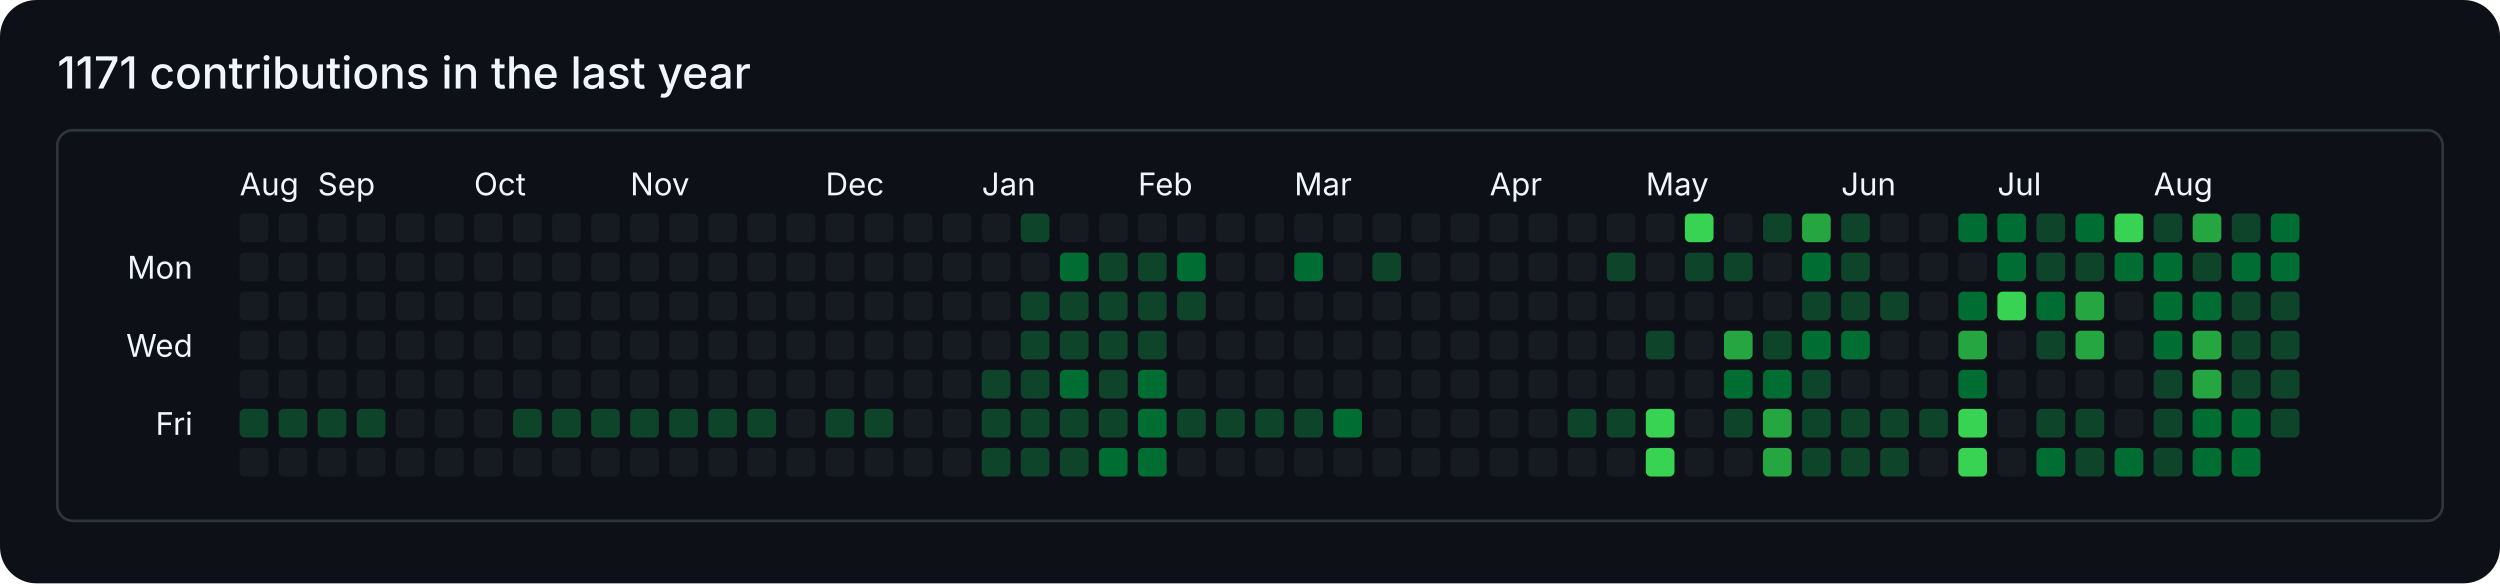
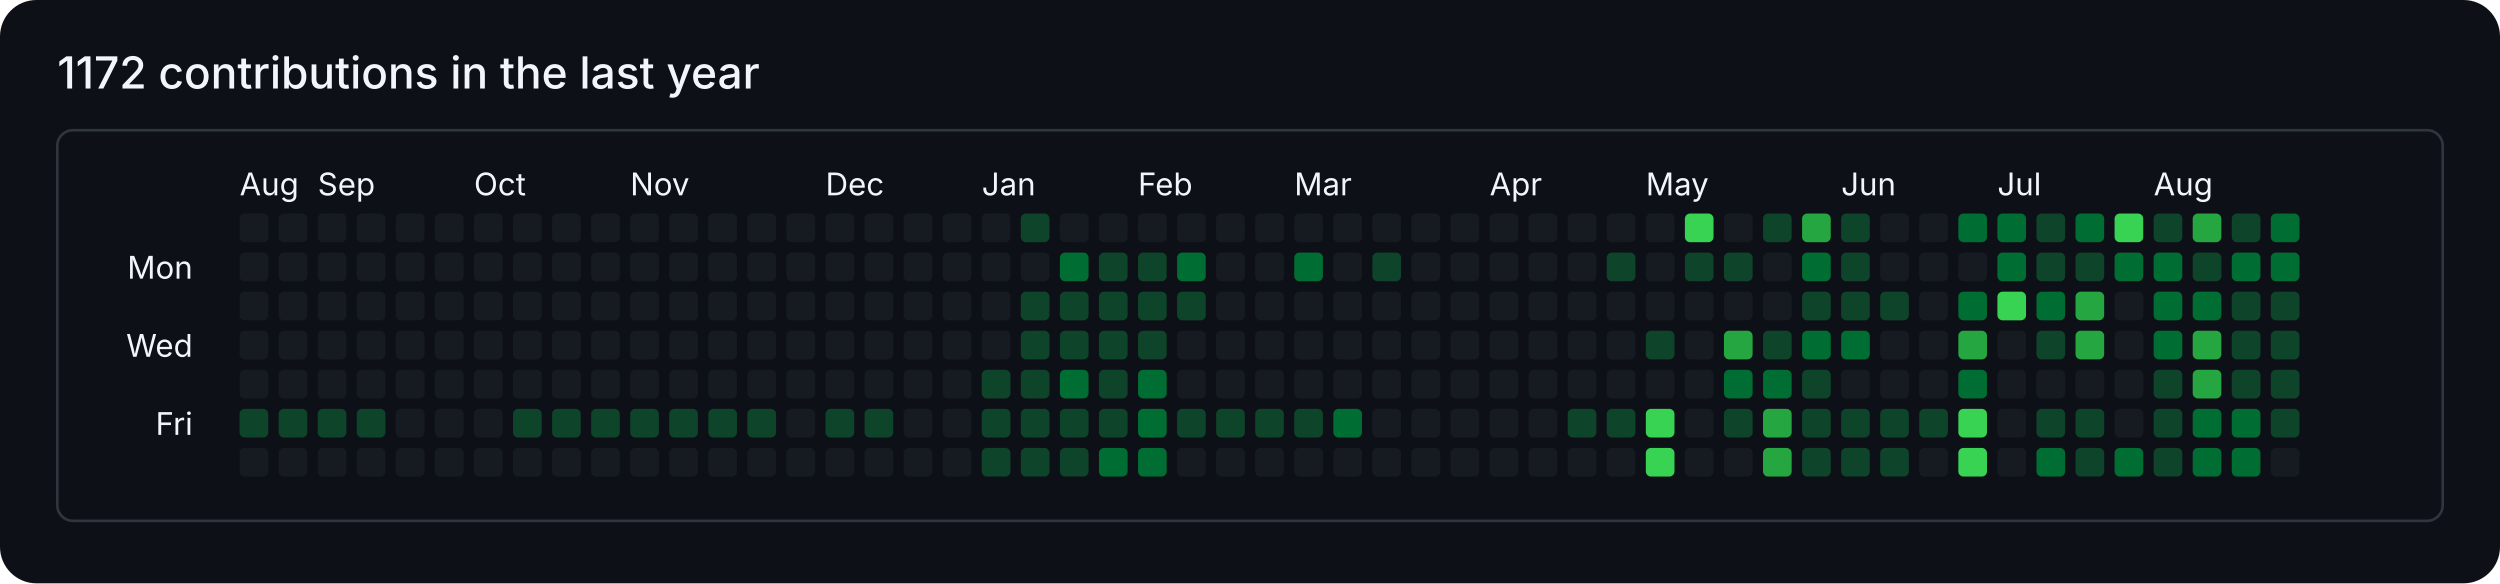
<svg xmlns="http://www.w3.org/2000/svg" width="1200" height="280" viewBox="0 0 960 224" fill="none" role="img" aria-label="AleksZyro GitHub contribution calendar">
  <style>
    .title { font: 500 17px -apple-system, BlinkMacSystemFont, 'Segoe UI', sans-serif; fill: #f0f6fc; }
    .month-label, .weekday-label, .legend, .hint { font: 400 12px -apple-system, BlinkMacSystemFont, 'Segoe UI', sans-serif; fill: #f0f6fc; }
    .hint, .legend-muted { fill: #8b949e; }
    .day-cell { shape-rendering: geometricPrecision; }
  </style>
  <rect width="960" height="224" rx="14" fill="#0d1117" />
-   <text x="22" y="34" class="title">1171 contributions in the last year</text>
+   <text x="22" y="34" class="title">1172 contributions in the last year</text>
  <rect x="22" y="50" width="916" height="150" rx="6" fill="none" stroke="#30363d" />
  <text x="92" y="75" class="month-label">Aug</text>
  <text x="122" y="75" class="month-label">Sep</text>
  <text x="182" y="75" class="month-label">Oct</text>
  <text x="242" y="75" class="month-label">Nov</text>
  <text x="317" y="75" class="month-label">Dec</text>
  <text x="377" y="75" class="month-label">Jan</text>
  <text x="437" y="75" class="month-label">Feb</text>
  <text x="497" y="75" class="month-label">Mar</text>
  <text x="572" y="75" class="month-label">Apr</text>
  <text x="632" y="75" class="month-label">May</text>
  <text x="707" y="75" class="month-label">Jun</text>
  <text x="767" y="75" class="month-label">Jul</text>
  <text x="827" y="75" class="month-label">Aug</text>
  <text x="74" y="107" class="weekday-label" text-anchor="end">Mon</text>
  <text x="74" y="137" class="weekday-label" text-anchor="end">Wed</text>
  <text x="74" y="167" class="weekday-label" text-anchor="end">Fri</text>
  <rect class="day-cell" x="92" y="82" width="11" height="11" rx="2" fill="#161b22" />
  <rect class="day-cell" x="92" y="97" width="11" height="11" rx="2" fill="#161b22" />
  <rect class="day-cell" x="92" y="112" width="11" height="11" rx="2" fill="#161b22" />
  <rect class="day-cell" x="92" y="127" width="11" height="11" rx="2" fill="#161b22" />
  <rect class="day-cell" x="92" y="142" width="11" height="11" rx="2" fill="#161b22" />
  <rect class="day-cell" x="92" y="157" width="11" height="11" rx="2" fill="#0e4429" />
  <rect class="day-cell" x="92" y="172" width="11" height="11" rx="2" fill="#161b22" />
  <rect class="day-cell" x="107" y="82" width="11" height="11" rx="2" fill="#161b22" />
  <rect class="day-cell" x="107" y="97" width="11" height="11" rx="2" fill="#161b22" />
  <rect class="day-cell" x="107" y="112" width="11" height="11" rx="2" fill="#161b22" />
  <rect class="day-cell" x="107" y="127" width="11" height="11" rx="2" fill="#161b22" />
  <rect class="day-cell" x="107" y="142" width="11" height="11" rx="2" fill="#161b22" />
  <rect class="day-cell" x="107" y="157" width="11" height="11" rx="2" fill="#0e4429" />
  <rect class="day-cell" x="107" y="172" width="11" height="11" rx="2" fill="#161b22" />
  <rect class="day-cell" x="122" y="82" width="11" height="11" rx="2" fill="#161b22" />
  <rect class="day-cell" x="122" y="97" width="11" height="11" rx="2" fill="#161b22" />
  <rect class="day-cell" x="122" y="112" width="11" height="11" rx="2" fill="#161b22" />
  <rect class="day-cell" x="122" y="127" width="11" height="11" rx="2" fill="#161b22" />
  <rect class="day-cell" x="122" y="142" width="11" height="11" rx="2" fill="#161b22" />
  <rect class="day-cell" x="122" y="157" width="11" height="11" rx="2" fill="#0e4429" />
  <rect class="day-cell" x="122" y="172" width="11" height="11" rx="2" fill="#161b22" />
  <rect class="day-cell" x="137" y="82" width="11" height="11" rx="2" fill="#161b22" />
  <rect class="day-cell" x="137" y="97" width="11" height="11" rx="2" fill="#161b22" />
  <rect class="day-cell" x="137" y="112" width="11" height="11" rx="2" fill="#161b22" />
  <rect class="day-cell" x="137" y="127" width="11" height="11" rx="2" fill="#161b22" />
  <rect class="day-cell" x="137" y="142" width="11" height="11" rx="2" fill="#161b22" />
  <rect class="day-cell" x="137" y="157" width="11" height="11" rx="2" fill="#0e4429" />
  <rect class="day-cell" x="137" y="172" width="11" height="11" rx="2" fill="#161b22" />
  <rect class="day-cell" x="152" y="82" width="11" height="11" rx="2" fill="#161b22" />
  <rect class="day-cell" x="152" y="97" width="11" height="11" rx="2" fill="#161b22" />
  <rect class="day-cell" x="152" y="112" width="11" height="11" rx="2" fill="#161b22" />
  <rect class="day-cell" x="152" y="127" width="11" height="11" rx="2" fill="#161b22" />
  <rect class="day-cell" x="152" y="142" width="11" height="11" rx="2" fill="#161b22" />
  <rect class="day-cell" x="152" y="157" width="11" height="11" rx="2" fill="#161b22" />
  <rect class="day-cell" x="152" y="172" width="11" height="11" rx="2" fill="#161b22" />
  <rect class="day-cell" x="167" y="82" width="11" height="11" rx="2" fill="#161b22" />
  <rect class="day-cell" x="167" y="97" width="11" height="11" rx="2" fill="#161b22" />
  <rect class="day-cell" x="167" y="112" width="11" height="11" rx="2" fill="#161b22" />
  <rect class="day-cell" x="167" y="127" width="11" height="11" rx="2" fill="#161b22" />
  <rect class="day-cell" x="167" y="142" width="11" height="11" rx="2" fill="#161b22" />
  <rect class="day-cell" x="167" y="157" width="11" height="11" rx="2" fill="#161b22" />
  <rect class="day-cell" x="167" y="172" width="11" height="11" rx="2" fill="#161b22" />
  <rect class="day-cell" x="182" y="82" width="11" height="11" rx="2" fill="#161b22" />
  <rect class="day-cell" x="182" y="97" width="11" height="11" rx="2" fill="#161b22" />
  <rect class="day-cell" x="182" y="112" width="11" height="11" rx="2" fill="#161b22" />
  <rect class="day-cell" x="182" y="127" width="11" height="11" rx="2" fill="#161b22" />
  <rect class="day-cell" x="182" y="142" width="11" height="11" rx="2" fill="#161b22" />
  <rect class="day-cell" x="182" y="157" width="11" height="11" rx="2" fill="#161b22" />
  <rect class="day-cell" x="182" y="172" width="11" height="11" rx="2" fill="#161b22" />
  <rect class="day-cell" x="197" y="82" width="11" height="11" rx="2" fill="#161b22" />
  <rect class="day-cell" x="197" y="97" width="11" height="11" rx="2" fill="#161b22" />
  <rect class="day-cell" x="197" y="112" width="11" height="11" rx="2" fill="#161b22" />
  <rect class="day-cell" x="197" y="127" width="11" height="11" rx="2" fill="#161b22" />
  <rect class="day-cell" x="197" y="142" width="11" height="11" rx="2" fill="#161b22" />
  <rect class="day-cell" x="197" y="157" width="11" height="11" rx="2" fill="#0e4429" />
  <rect class="day-cell" x="197" y="172" width="11" height="11" rx="2" fill="#161b22" />
  <rect class="day-cell" x="212" y="82" width="11" height="11" rx="2" fill="#161b22" />
  <rect class="day-cell" x="212" y="97" width="11" height="11" rx="2" fill="#161b22" />
  <rect class="day-cell" x="212" y="112" width="11" height="11" rx="2" fill="#161b22" />
  <rect class="day-cell" x="212" y="127" width="11" height="11" rx="2" fill="#161b22" />
  <rect class="day-cell" x="212" y="142" width="11" height="11" rx="2" fill="#161b22" />
  <rect class="day-cell" x="212" y="157" width="11" height="11" rx="2" fill="#0e4429" />
  <rect class="day-cell" x="212" y="172" width="11" height="11" rx="2" fill="#161b22" />
  <rect class="day-cell" x="227" y="82" width="11" height="11" rx="2" fill="#161b22" />
  <rect class="day-cell" x="227" y="97" width="11" height="11" rx="2" fill="#161b22" />
  <rect class="day-cell" x="227" y="112" width="11" height="11" rx="2" fill="#161b22" />
  <rect class="day-cell" x="227" y="127" width="11" height="11" rx="2" fill="#161b22" />
  <rect class="day-cell" x="227" y="142" width="11" height="11" rx="2" fill="#161b22" />
  <rect class="day-cell" x="227" y="157" width="11" height="11" rx="2" fill="#0e4429" />
  <rect class="day-cell" x="227" y="172" width="11" height="11" rx="2" fill="#161b22" />
  <rect class="day-cell" x="242" y="82" width="11" height="11" rx="2" fill="#161b22" />
  <rect class="day-cell" x="242" y="97" width="11" height="11" rx="2" fill="#161b22" />
  <rect class="day-cell" x="242" y="112" width="11" height="11" rx="2" fill="#161b22" />
  <rect class="day-cell" x="242" y="127" width="11" height="11" rx="2" fill="#161b22" />
  <rect class="day-cell" x="242" y="142" width="11" height="11" rx="2" fill="#161b22" />
  <rect class="day-cell" x="242" y="157" width="11" height="11" rx="2" fill="#0e4429" />
  <rect class="day-cell" x="242" y="172" width="11" height="11" rx="2" fill="#161b22" />
  <rect class="day-cell" x="257" y="82" width="11" height="11" rx="2" fill="#161b22" />
  <rect class="day-cell" x="257" y="97" width="11" height="11" rx="2" fill="#161b22" />
  <rect class="day-cell" x="257" y="112" width="11" height="11" rx="2" fill="#161b22" />
  <rect class="day-cell" x="257" y="127" width="11" height="11" rx="2" fill="#161b22" />
  <rect class="day-cell" x="257" y="142" width="11" height="11" rx="2" fill="#161b22" />
  <rect class="day-cell" x="257" y="157" width="11" height="11" rx="2" fill="#0e4429" />
  <rect class="day-cell" x="257" y="172" width="11" height="11" rx="2" fill="#161b22" />
  <rect class="day-cell" x="272" y="82" width="11" height="11" rx="2" fill="#161b22" />
  <rect class="day-cell" x="272" y="97" width="11" height="11" rx="2" fill="#161b22" />
  <rect class="day-cell" x="272" y="112" width="11" height="11" rx="2" fill="#161b22" />
  <rect class="day-cell" x="272" y="127" width="11" height="11" rx="2" fill="#161b22" />
  <rect class="day-cell" x="272" y="142" width="11" height="11" rx="2" fill="#161b22" />
  <rect class="day-cell" x="272" y="157" width="11" height="11" rx="2" fill="#0e4429" />
  <rect class="day-cell" x="272" y="172" width="11" height="11" rx="2" fill="#161b22" />
  <rect class="day-cell" x="287" y="82" width="11" height="11" rx="2" fill="#161b22" />
  <rect class="day-cell" x="287" y="97" width="11" height="11" rx="2" fill="#161b22" />
  <rect class="day-cell" x="287" y="112" width="11" height="11" rx="2" fill="#161b22" />
  <rect class="day-cell" x="287" y="127" width="11" height="11" rx="2" fill="#161b22" />
  <rect class="day-cell" x="287" y="142" width="11" height="11" rx="2" fill="#161b22" />
  <rect class="day-cell" x="287" y="157" width="11" height="11" rx="2" fill="#0e4429" />
  <rect class="day-cell" x="287" y="172" width="11" height="11" rx="2" fill="#161b22" />
  <rect class="day-cell" x="302" y="82" width="11" height="11" rx="2" fill="#161b22" />
  <rect class="day-cell" x="302" y="97" width="11" height="11" rx="2" fill="#161b22" />
  <rect class="day-cell" x="302" y="112" width="11" height="11" rx="2" fill="#161b22" />
  <rect class="day-cell" x="302" y="127" width="11" height="11" rx="2" fill="#161b22" />
  <rect class="day-cell" x="302" y="142" width="11" height="11" rx="2" fill="#161b22" />
  <rect class="day-cell" x="302" y="157" width="11" height="11" rx="2" fill="#161b22" />
  <rect class="day-cell" x="302" y="172" width="11" height="11" rx="2" fill="#161b22" />
  <rect class="day-cell" x="317" y="82" width="11" height="11" rx="2" fill="#161b22" />
  <rect class="day-cell" x="317" y="97" width="11" height="11" rx="2" fill="#161b22" />
  <rect class="day-cell" x="317" y="112" width="11" height="11" rx="2" fill="#161b22" />
  <rect class="day-cell" x="317" y="127" width="11" height="11" rx="2" fill="#161b22" />
  <rect class="day-cell" x="317" y="142" width="11" height="11" rx="2" fill="#161b22" />
  <rect class="day-cell" x="317" y="157" width="11" height="11" rx="2" fill="#0e4429" />
  <rect class="day-cell" x="317" y="172" width="11" height="11" rx="2" fill="#161b22" />
  <rect class="day-cell" x="332" y="82" width="11" height="11" rx="2" fill="#161b22" />
  <rect class="day-cell" x="332" y="97" width="11" height="11" rx="2" fill="#161b22" />
  <rect class="day-cell" x="332" y="112" width="11" height="11" rx="2" fill="#161b22" />
  <rect class="day-cell" x="332" y="127" width="11" height="11" rx="2" fill="#161b22" />
  <rect class="day-cell" x="332" y="142" width="11" height="11" rx="2" fill="#161b22" />
  <rect class="day-cell" x="332" y="157" width="11" height="11" rx="2" fill="#0e4429" />
  <rect class="day-cell" x="332" y="172" width="11" height="11" rx="2" fill="#161b22" />
  <rect class="day-cell" x="347" y="82" width="11" height="11" rx="2" fill="#161b22" />
  <rect class="day-cell" x="347" y="97" width="11" height="11" rx="2" fill="#161b22" />
  <rect class="day-cell" x="347" y="112" width="11" height="11" rx="2" fill="#161b22" />
  <rect class="day-cell" x="347" y="127" width="11" height="11" rx="2" fill="#161b22" />
  <rect class="day-cell" x="347" y="142" width="11" height="11" rx="2" fill="#161b22" />
  <rect class="day-cell" x="347" y="157" width="11" height="11" rx="2" fill="#161b22" />
  <rect class="day-cell" x="347" y="172" width="11" height="11" rx="2" fill="#161b22" />
  <rect class="day-cell" x="362" y="82" width="11" height="11" rx="2" fill="#161b22" />
  <rect class="day-cell" x="362" y="97" width="11" height="11" rx="2" fill="#161b22" />
  <rect class="day-cell" x="362" y="112" width="11" height="11" rx="2" fill="#161b22" />
  <rect class="day-cell" x="362" y="127" width="11" height="11" rx="2" fill="#161b22" />
  <rect class="day-cell" x="362" y="142" width="11" height="11" rx="2" fill="#161b22" />
  <rect class="day-cell" x="362" y="157" width="11" height="11" rx="2" fill="#161b22" />
  <rect class="day-cell" x="362" y="172" width="11" height="11" rx="2" fill="#161b22" />
  <rect class="day-cell" x="377" y="82" width="11" height="11" rx="2" fill="#161b22" />
  <rect class="day-cell" x="377" y="97" width="11" height="11" rx="2" fill="#161b22" />
  <rect class="day-cell" x="377" y="112" width="11" height="11" rx="2" fill="#161b22" />
  <rect class="day-cell" x="377" y="127" width="11" height="11" rx="2" fill="#161b22" />
  <rect class="day-cell" x="377" y="142" width="11" height="11" rx="2" fill="#0e4429" />
  <rect class="day-cell" x="377" y="157" width="11" height="11" rx="2" fill="#0e4429" />
  <rect class="day-cell" x="377" y="172" width="11" height="11" rx="2" fill="#0e4429" />
  <rect class="day-cell" x="392" y="82" width="11" height="11" rx="2" fill="#0e4429" />
  <rect class="day-cell" x="392" y="97" width="11" height="11" rx="2" fill="#161b22" />
  <rect class="day-cell" x="392" y="112" width="11" height="11" rx="2" fill="#0e4429" />
  <rect class="day-cell" x="392" y="127" width="11" height="11" rx="2" fill="#0e4429" />
  <rect class="day-cell" x="392" y="142" width="11" height="11" rx="2" fill="#0e4429" />
  <rect class="day-cell" x="392" y="157" width="11" height="11" rx="2" fill="#0e4429" />
  <rect class="day-cell" x="392" y="172" width="11" height="11" rx="2" fill="#0e4429" />
  <rect class="day-cell" x="407" y="82" width="11" height="11" rx="2" fill="#161b22" />
  <rect class="day-cell" x="407" y="97" width="11" height="11" rx="2" fill="#006d32" />
  <rect class="day-cell" x="407" y="112" width="11" height="11" rx="2" fill="#0e4429" />
  <rect class="day-cell" x="407" y="127" width="11" height="11" rx="2" fill="#0e4429" />
  <rect class="day-cell" x="407" y="142" width="11" height="11" rx="2" fill="#006d32" />
  <rect class="day-cell" x="407" y="157" width="11" height="11" rx="2" fill="#0e4429" />
  <rect class="day-cell" x="407" y="172" width="11" height="11" rx="2" fill="#0e4429" />
  <rect class="day-cell" x="422" y="82" width="11" height="11" rx="2" fill="#161b22" />
  <rect class="day-cell" x="422" y="97" width="11" height="11" rx="2" fill="#0e4429" />
  <rect class="day-cell" x="422" y="112" width="11" height="11" rx="2" fill="#0e4429" />
  <rect class="day-cell" x="422" y="127" width="11" height="11" rx="2" fill="#0e4429" />
  <rect class="day-cell" x="422" y="142" width="11" height="11" rx="2" fill="#0e4429" />
  <rect class="day-cell" x="422" y="157" width="11" height="11" rx="2" fill="#0e4429" />
  <rect class="day-cell" x="422" y="172" width="11" height="11" rx="2" fill="#006d32" />
  <rect class="day-cell" x="437" y="82" width="11" height="11" rx="2" fill="#161b22" />
  <rect class="day-cell" x="437" y="97" width="11" height="11" rx="2" fill="#0e4429" />
  <rect class="day-cell" x="437" y="112" width="11" height="11" rx="2" fill="#0e4429" />
  <rect class="day-cell" x="437" y="127" width="11" height="11" rx="2" fill="#0e4429" />
  <rect class="day-cell" x="437" y="142" width="11" height="11" rx="2" fill="#006d32" />
  <rect class="day-cell" x="437" y="157" width="11" height="11" rx="2" fill="#006d32" />
  <rect class="day-cell" x="437" y="172" width="11" height="11" rx="2" fill="#006d32" />
  <rect class="day-cell" x="452" y="82" width="11" height="11" rx="2" fill="#161b22" />
  <rect class="day-cell" x="452" y="97" width="11" height="11" rx="2" fill="#006d32" />
  <rect class="day-cell" x="452" y="112" width="11" height="11" rx="2" fill="#0e4429" />
  <rect class="day-cell" x="452" y="127" width="11" height="11" rx="2" fill="#161b22" />
  <rect class="day-cell" x="452" y="142" width="11" height="11" rx="2" fill="#161b22" />
  <rect class="day-cell" x="452" y="157" width="11" height="11" rx="2" fill="#0e4429" />
  <rect class="day-cell" x="452" y="172" width="11" height="11" rx="2" fill="#161b22" />
  <rect class="day-cell" x="467" y="82" width="11" height="11" rx="2" fill="#161b22" />
  <rect class="day-cell" x="467" y="97" width="11" height="11" rx="2" fill="#161b22" />
  <rect class="day-cell" x="467" y="112" width="11" height="11" rx="2" fill="#161b22" />
  <rect class="day-cell" x="467" y="127" width="11" height="11" rx="2" fill="#161b22" />
  <rect class="day-cell" x="467" y="142" width="11" height="11" rx="2" fill="#161b22" />
  <rect class="day-cell" x="467" y="157" width="11" height="11" rx="2" fill="#0e4429" />
  <rect class="day-cell" x="467" y="172" width="11" height="11" rx="2" fill="#161b22" />
  <rect class="day-cell" x="482" y="82" width="11" height="11" rx="2" fill="#161b22" />
  <rect class="day-cell" x="482" y="97" width="11" height="11" rx="2" fill="#161b22" />
  <rect class="day-cell" x="482" y="112" width="11" height="11" rx="2" fill="#161b22" />
  <rect class="day-cell" x="482" y="127" width="11" height="11" rx="2" fill="#161b22" />
  <rect class="day-cell" x="482" y="142" width="11" height="11" rx="2" fill="#161b22" />
  <rect class="day-cell" x="482" y="157" width="11" height="11" rx="2" fill="#0e4429" />
  <rect class="day-cell" x="482" y="172" width="11" height="11" rx="2" fill="#161b22" />
  <rect class="day-cell" x="497" y="82" width="11" height="11" rx="2" fill="#161b22" />
  <rect class="day-cell" x="497" y="97" width="11" height="11" rx="2" fill="#006d32" />
  <rect class="day-cell" x="497" y="112" width="11" height="11" rx="2" fill="#161b22" />
  <rect class="day-cell" x="497" y="127" width="11" height="11" rx="2" fill="#161b22" />
  <rect class="day-cell" x="497" y="142" width="11" height="11" rx="2" fill="#161b22" />
  <rect class="day-cell" x="497" y="157" width="11" height="11" rx="2" fill="#0e4429" />
  <rect class="day-cell" x="497" y="172" width="11" height="11" rx="2" fill="#161b22" />
  <rect class="day-cell" x="512" y="82" width="11" height="11" rx="2" fill="#161b22" />
  <rect class="day-cell" x="512" y="97" width="11" height="11" rx="2" fill="#161b22" />
  <rect class="day-cell" x="512" y="112" width="11" height="11" rx="2" fill="#161b22" />
  <rect class="day-cell" x="512" y="127" width="11" height="11" rx="2" fill="#161b22" />
  <rect class="day-cell" x="512" y="142" width="11" height="11" rx="2" fill="#161b22" />
  <rect class="day-cell" x="512" y="157" width="11" height="11" rx="2" fill="#006d32" />
  <rect class="day-cell" x="512" y="172" width="11" height="11" rx="2" fill="#161b22" />
  <rect class="day-cell" x="527" y="82" width="11" height="11" rx="2" fill="#161b22" />
  <rect class="day-cell" x="527" y="97" width="11" height="11" rx="2" fill="#0e4429" />
  <rect class="day-cell" x="527" y="112" width="11" height="11" rx="2" fill="#161b22" />
  <rect class="day-cell" x="527" y="127" width="11" height="11" rx="2" fill="#161b22" />
  <rect class="day-cell" x="527" y="142" width="11" height="11" rx="2" fill="#161b22" />
  <rect class="day-cell" x="527" y="157" width="11" height="11" rx="2" fill="#161b22" />
  <rect class="day-cell" x="527" y="172" width="11" height="11" rx="2" fill="#161b22" />
  <rect class="day-cell" x="542" y="82" width="11" height="11" rx="2" fill="#161b22" />
  <rect class="day-cell" x="542" y="97" width="11" height="11" rx="2" fill="#161b22" />
  <rect class="day-cell" x="542" y="112" width="11" height="11" rx="2" fill="#161b22" />
  <rect class="day-cell" x="542" y="127" width="11" height="11" rx="2" fill="#161b22" />
  <rect class="day-cell" x="542" y="142" width="11" height="11" rx="2" fill="#161b22" />
  <rect class="day-cell" x="542" y="157" width="11" height="11" rx="2" fill="#161b22" />
  <rect class="day-cell" x="542" y="172" width="11" height="11" rx="2" fill="#161b22" />
  <rect class="day-cell" x="557" y="82" width="11" height="11" rx="2" fill="#161b22" />
  <rect class="day-cell" x="557" y="97" width="11" height="11" rx="2" fill="#161b22" />
  <rect class="day-cell" x="557" y="112" width="11" height="11" rx="2" fill="#161b22" />
  <rect class="day-cell" x="557" y="127" width="11" height="11" rx="2" fill="#161b22" />
  <rect class="day-cell" x="557" y="142" width="11" height="11" rx="2" fill="#161b22" />
  <rect class="day-cell" x="557" y="157" width="11" height="11" rx="2" fill="#161b22" />
  <rect class="day-cell" x="557" y="172" width="11" height="11" rx="2" fill="#161b22" />
  <rect class="day-cell" x="572" y="82" width="11" height="11" rx="2" fill="#161b22" />
  <rect class="day-cell" x="572" y="97" width="11" height="11" rx="2" fill="#161b22" />
  <rect class="day-cell" x="572" y="112" width="11" height="11" rx="2" fill="#161b22" />
  <rect class="day-cell" x="572" y="127" width="11" height="11" rx="2" fill="#161b22" />
  <rect class="day-cell" x="572" y="142" width="11" height="11" rx="2" fill="#161b22" />
  <rect class="day-cell" x="572" y="157" width="11" height="11" rx="2" fill="#161b22" />
  <rect class="day-cell" x="572" y="172" width="11" height="11" rx="2" fill="#161b22" />
  <rect class="day-cell" x="587" y="82" width="11" height="11" rx="2" fill="#161b22" />
  <rect class="day-cell" x="587" y="97" width="11" height="11" rx="2" fill="#161b22" />
  <rect class="day-cell" x="587" y="112" width="11" height="11" rx="2" fill="#161b22" />
  <rect class="day-cell" x="587" y="127" width="11" height="11" rx="2" fill="#161b22" />
  <rect class="day-cell" x="587" y="142" width="11" height="11" rx="2" fill="#161b22" />
  <rect class="day-cell" x="587" y="157" width="11" height="11" rx="2" fill="#161b22" />
  <rect class="day-cell" x="587" y="172" width="11" height="11" rx="2" fill="#161b22" />
  <rect class="day-cell" x="602" y="82" width="11" height="11" rx="2" fill="#161b22" />
  <rect class="day-cell" x="602" y="97" width="11" height="11" rx="2" fill="#161b22" />
  <rect class="day-cell" x="602" y="112" width="11" height="11" rx="2" fill="#161b22" />
  <rect class="day-cell" x="602" y="127" width="11" height="11" rx="2" fill="#161b22" />
  <rect class="day-cell" x="602" y="142" width="11" height="11" rx="2" fill="#161b22" />
  <rect class="day-cell" x="602" y="157" width="11" height="11" rx="2" fill="#0e4429" />
  <rect class="day-cell" x="602" y="172" width="11" height="11" rx="2" fill="#161b22" />
  <rect class="day-cell" x="617" y="82" width="11" height="11" rx="2" fill="#161b22" />
  <rect class="day-cell" x="617" y="97" width="11" height="11" rx="2" fill="#0e4429" />
  <rect class="day-cell" x="617" y="112" width="11" height="11" rx="2" fill="#161b22" />
  <rect class="day-cell" x="617" y="127" width="11" height="11" rx="2" fill="#161b22" />
  <rect class="day-cell" x="617" y="142" width="11" height="11" rx="2" fill="#161b22" />
  <rect class="day-cell" x="617" y="157" width="11" height="11" rx="2" fill="#0e4429" />
  <rect class="day-cell" x="617" y="172" width="11" height="11" rx="2" fill="#161b22" />
  <rect class="day-cell" x="632" y="82" width="11" height="11" rx="2" fill="#161b22" />
  <rect class="day-cell" x="632" y="97" width="11" height="11" rx="2" fill="#161b22" />
  <rect class="day-cell" x="632" y="112" width="11" height="11" rx="2" fill="#161b22" />
  <rect class="day-cell" x="632" y="127" width="11" height="11" rx="2" fill="#0e4429" />
  <rect class="day-cell" x="632" y="142" width="11" height="11" rx="2" fill="#161b22" />
  <rect class="day-cell" x="632" y="157" width="11" height="11" rx="2" fill="#39d353" />
  <rect class="day-cell" x="632" y="172" width="11" height="11" rx="2" fill="#39d353" />
  <rect class="day-cell" x="647" y="82" width="11" height="11" rx="2" fill="#39d353" />
  <rect class="day-cell" x="647" y="97" width="11" height="11" rx="2" fill="#0e4429" />
  <rect class="day-cell" x="647" y="112" width="11" height="11" rx="2" fill="#161b22" />
  <rect class="day-cell" x="647" y="127" width="11" height="11" rx="2" fill="#161b22" />
  <rect class="day-cell" x="647" y="142" width="11" height="11" rx="2" fill="#161b22" />
  <rect class="day-cell" x="647" y="157" width="11" height="11" rx="2" fill="#161b22" />
  <rect class="day-cell" x="647" y="172" width="11" height="11" rx="2" fill="#161b22" />
  <rect class="day-cell" x="662" y="82" width="11" height="11" rx="2" fill="#161b22" />
  <rect class="day-cell" x="662" y="97" width="11" height="11" rx="2" fill="#0e4429" />
  <rect class="day-cell" x="662" y="112" width="11" height="11" rx="2" fill="#161b22" />
  <rect class="day-cell" x="662" y="127" width="11" height="11" rx="2" fill="#26a641" />
  <rect class="day-cell" x="662" y="142" width="11" height="11" rx="2" fill="#006d32" />
  <rect class="day-cell" x="662" y="157" width="11" height="11" rx="2" fill="#0e4429" />
  <rect class="day-cell" x="662" y="172" width="11" height="11" rx="2" fill="#161b22" />
  <rect class="day-cell" x="677" y="82" width="11" height="11" rx="2" fill="#0e4429" />
  <rect class="day-cell" x="677" y="97" width="11" height="11" rx="2" fill="#161b22" />
  <rect class="day-cell" x="677" y="112" width="11" height="11" rx="2" fill="#161b22" />
  <rect class="day-cell" x="677" y="127" width="11" height="11" rx="2" fill="#0e4429" />
  <rect class="day-cell" x="677" y="142" width="11" height="11" rx="2" fill="#006d32" />
  <rect class="day-cell" x="677" y="157" width="11" height="11" rx="2" fill="#26a641" />
  <rect class="day-cell" x="677" y="172" width="11" height="11" rx="2" fill="#26a641" />
  <rect class="day-cell" x="692" y="82" width="11" height="11" rx="2" fill="#26a641" />
  <rect class="day-cell" x="692" y="97" width="11" height="11" rx="2" fill="#006d32" />
  <rect class="day-cell" x="692" y="112" width="11" height="11" rx="2" fill="#0e4429" />
  <rect class="day-cell" x="692" y="127" width="11" height="11" rx="2" fill="#006d32" />
  <rect class="day-cell" x="692" y="142" width="11" height="11" rx="2" fill="#0e4429" />
  <rect class="day-cell" x="692" y="157" width="11" height="11" rx="2" fill="#0e4429" />
  <rect class="day-cell" x="692" y="172" width="11" height="11" rx="2" fill="#0e4429" />
  <rect class="day-cell" x="707" y="82" width="11" height="11" rx="2" fill="#0e4429" />
  <rect class="day-cell" x="707" y="97" width="11" height="11" rx="2" fill="#0e4429" />
  <rect class="day-cell" x="707" y="112" width="11" height="11" rx="2" fill="#0e4429" />
  <rect class="day-cell" x="707" y="127" width="11" height="11" rx="2" fill="#006d32" />
  <rect class="day-cell" x="707" y="142" width="11" height="11" rx="2" fill="#161b22" />
  <rect class="day-cell" x="707" y="157" width="11" height="11" rx="2" fill="#0e4429" />
  <rect class="day-cell" x="707" y="172" width="11" height="11" rx="2" fill="#0e4429" />
  <rect class="day-cell" x="722" y="82" width="11" height="11" rx="2" fill="#161b22" />
  <rect class="day-cell" x="722" y="97" width="11" height="11" rx="2" fill="#161b22" />
  <rect class="day-cell" x="722" y="112" width="11" height="11" rx="2" fill="#0e4429" />
  <rect class="day-cell" x="722" y="127" width="11" height="11" rx="2" fill="#161b22" />
  <rect class="day-cell" x="722" y="142" width="11" height="11" rx="2" fill="#161b22" />
  <rect class="day-cell" x="722" y="157" width="11" height="11" rx="2" fill="#0e4429" />
  <rect class="day-cell" x="722" y="172" width="11" height="11" rx="2" fill="#0e4429" />
  <rect class="day-cell" x="737" y="82" width="11" height="11" rx="2" fill="#161b22" />
  <rect class="day-cell" x="737" y="97" width="11" height="11" rx="2" fill="#161b22" />
  <rect class="day-cell" x="737" y="112" width="11" height="11" rx="2" fill="#161b22" />
  <rect class="day-cell" x="737" y="127" width="11" height="11" rx="2" fill="#161b22" />
  <rect class="day-cell" x="737" y="142" width="11" height="11" rx="2" fill="#161b22" />
  <rect class="day-cell" x="737" y="157" width="11" height="11" rx="2" fill="#0e4429" />
  <rect class="day-cell" x="737" y="172" width="11" height="11" rx="2" fill="#161b22" />
  <rect class="day-cell" x="752" y="82" width="11" height="11" rx="2" fill="#006d32" />
  <rect class="day-cell" x="752" y="97" width="11" height="11" rx="2" fill="#161b22" />
  <rect class="day-cell" x="752" y="112" width="11" height="11" rx="2" fill="#006d32" />
  <rect class="day-cell" x="752" y="127" width="11" height="11" rx="2" fill="#26a641" />
  <rect class="day-cell" x="752" y="142" width="11" height="11" rx="2" fill="#006d32" />
  <rect class="day-cell" x="752" y="157" width="11" height="11" rx="2" fill="#39d353" />
  <rect class="day-cell" x="752" y="172" width="11" height="11" rx="2" fill="#39d353" />
  <rect class="day-cell" x="767" y="82" width="11" height="11" rx="2" fill="#006d32" />
  <rect class="day-cell" x="767" y="97" width="11" height="11" rx="2" fill="#006d32" />
  <rect class="day-cell" x="767" y="112" width="11" height="11" rx="2" fill="#39d353" />
  <rect class="day-cell" x="767" y="127" width="11" height="11" rx="2" fill="#161b22" />
  <rect class="day-cell" x="767" y="142" width="11" height="11" rx="2" fill="#161b22" />
  <rect class="day-cell" x="767" y="157" width="11" height="11" rx="2" fill="#161b22" />
  <rect class="day-cell" x="767" y="172" width="11" height="11" rx="2" fill="#161b22" />
  <rect class="day-cell" x="782" y="82" width="11" height="11" rx="2" fill="#0e4429" />
  <rect class="day-cell" x="782" y="97" width="11" height="11" rx="2" fill="#0e4429" />
  <rect class="day-cell" x="782" y="112" width="11" height="11" rx="2" fill="#006d32" />
  <rect class="day-cell" x="782" y="127" width="11" height="11" rx="2" fill="#0e4429" />
  <rect class="day-cell" x="782" y="142" width="11" height="11" rx="2" fill="#161b22" />
  <rect class="day-cell" x="782" y="157" width="11" height="11" rx="2" fill="#0e4429" />
  <rect class="day-cell" x="782" y="172" width="11" height="11" rx="2" fill="#006d32" />
  <rect class="day-cell" x="797" y="82" width="11" height="11" rx="2" fill="#006d32" />
  <rect class="day-cell" x="797" y="97" width="11" height="11" rx="2" fill="#0e4429" />
  <rect class="day-cell" x="797" y="112" width="11" height="11" rx="2" fill="#26a641" />
  <rect class="day-cell" x="797" y="127" width="11" height="11" rx="2" fill="#26a641" />
  <rect class="day-cell" x="797" y="142" width="11" height="11" rx="2" fill="#161b22" />
  <rect class="day-cell" x="797" y="157" width="11" height="11" rx="2" fill="#0e4429" />
  <rect class="day-cell" x="797" y="172" width="11" height="11" rx="2" fill="#0e4429" />
  <rect class="day-cell" x="812" y="82" width="11" height="11" rx="2" fill="#39d353" />
  <rect class="day-cell" x="812" y="97" width="11" height="11" rx="2" fill="#006d32" />
  <rect class="day-cell" x="812" y="112" width="11" height="11" rx="2" fill="#161b22" />
  <rect class="day-cell" x="812" y="127" width="11" height="11" rx="2" fill="#161b22" />
  <rect class="day-cell" x="812" y="142" width="11" height="11" rx="2" fill="#161b22" />
  <rect class="day-cell" x="812" y="157" width="11" height="11" rx="2" fill="#161b22" />
  <rect class="day-cell" x="812" y="172" width="11" height="11" rx="2" fill="#006d32" />
  <rect class="day-cell" x="827" y="82" width="11" height="11" rx="2" fill="#0e4429" />
  <rect class="day-cell" x="827" y="97" width="11" height="11" rx="2" fill="#006d32" />
  <rect class="day-cell" x="827" y="112" width="11" height="11" rx="2" fill="#006d32" />
  <rect class="day-cell" x="827" y="127" width="11" height="11" rx="2" fill="#006d32" />
  <rect class="day-cell" x="827" y="142" width="11" height="11" rx="2" fill="#0e4429" />
  <rect class="day-cell" x="827" y="157" width="11" height="11" rx="2" fill="#0e4429" />
  <rect class="day-cell" x="827" y="172" width="11" height="11" rx="2" fill="#0e4429" />
  <rect class="day-cell" x="842" y="82" width="11" height="11" rx="2" fill="#26a641" />
  <rect class="day-cell" x="842" y="97" width="11" height="11" rx="2" fill="#0e4429" />
  <rect class="day-cell" x="842" y="112" width="11" height="11" rx="2" fill="#006d32" />
  <rect class="day-cell" x="842" y="127" width="11" height="11" rx="2" fill="#26a641" />
  <rect class="day-cell" x="842" y="142" width="11" height="11" rx="2" fill="#26a641" />
  <rect class="day-cell" x="842" y="157" width="11" height="11" rx="2" fill="#006d32" />
  <rect class="day-cell" x="842" y="172" width="11" height="11" rx="2" fill="#006d32" />
  <rect class="day-cell" x="857" y="82" width="11" height="11" rx="2" fill="#0e4429" />
  <rect class="day-cell" x="857" y="97" width="11" height="11" rx="2" fill="#006d32" />
  <rect class="day-cell" x="857" y="112" width="11" height="11" rx="2" fill="#0e4429" />
  <rect class="day-cell" x="857" y="127" width="11" height="11" rx="2" fill="#0e4429" />
  <rect class="day-cell" x="857" y="142" width="11" height="11" rx="2" fill="#0e4429" />
  <rect class="day-cell" x="857" y="157" width="11" height="11" rx="2" fill="#006d32" />
  <rect class="day-cell" x="857" y="172" width="11" height="11" rx="2" fill="#006d32" />
  <rect class="day-cell" x="872" y="82" width="11" height="11" rx="2" fill="#006d32" />
  <rect class="day-cell" x="872" y="97" width="11" height="11" rx="2" fill="#006d32" />
  <rect class="day-cell" x="872" y="112" width="11" height="11" rx="2" fill="#0e4429" />
  <rect class="day-cell" x="872" y="127" width="11" height="11" rx="2" fill="#0e4429" />
  <rect class="day-cell" x="872" y="142" width="11" height="11" rx="2" fill="#0e4429" />
  <rect class="day-cell" x="872" y="157" width="11" height="11" rx="2" fill="#0e4429" />
+   <rect class="day-cell" x="872" y="172" width="11" height="11" rx="2" fill="#161b22" />
</svg>
